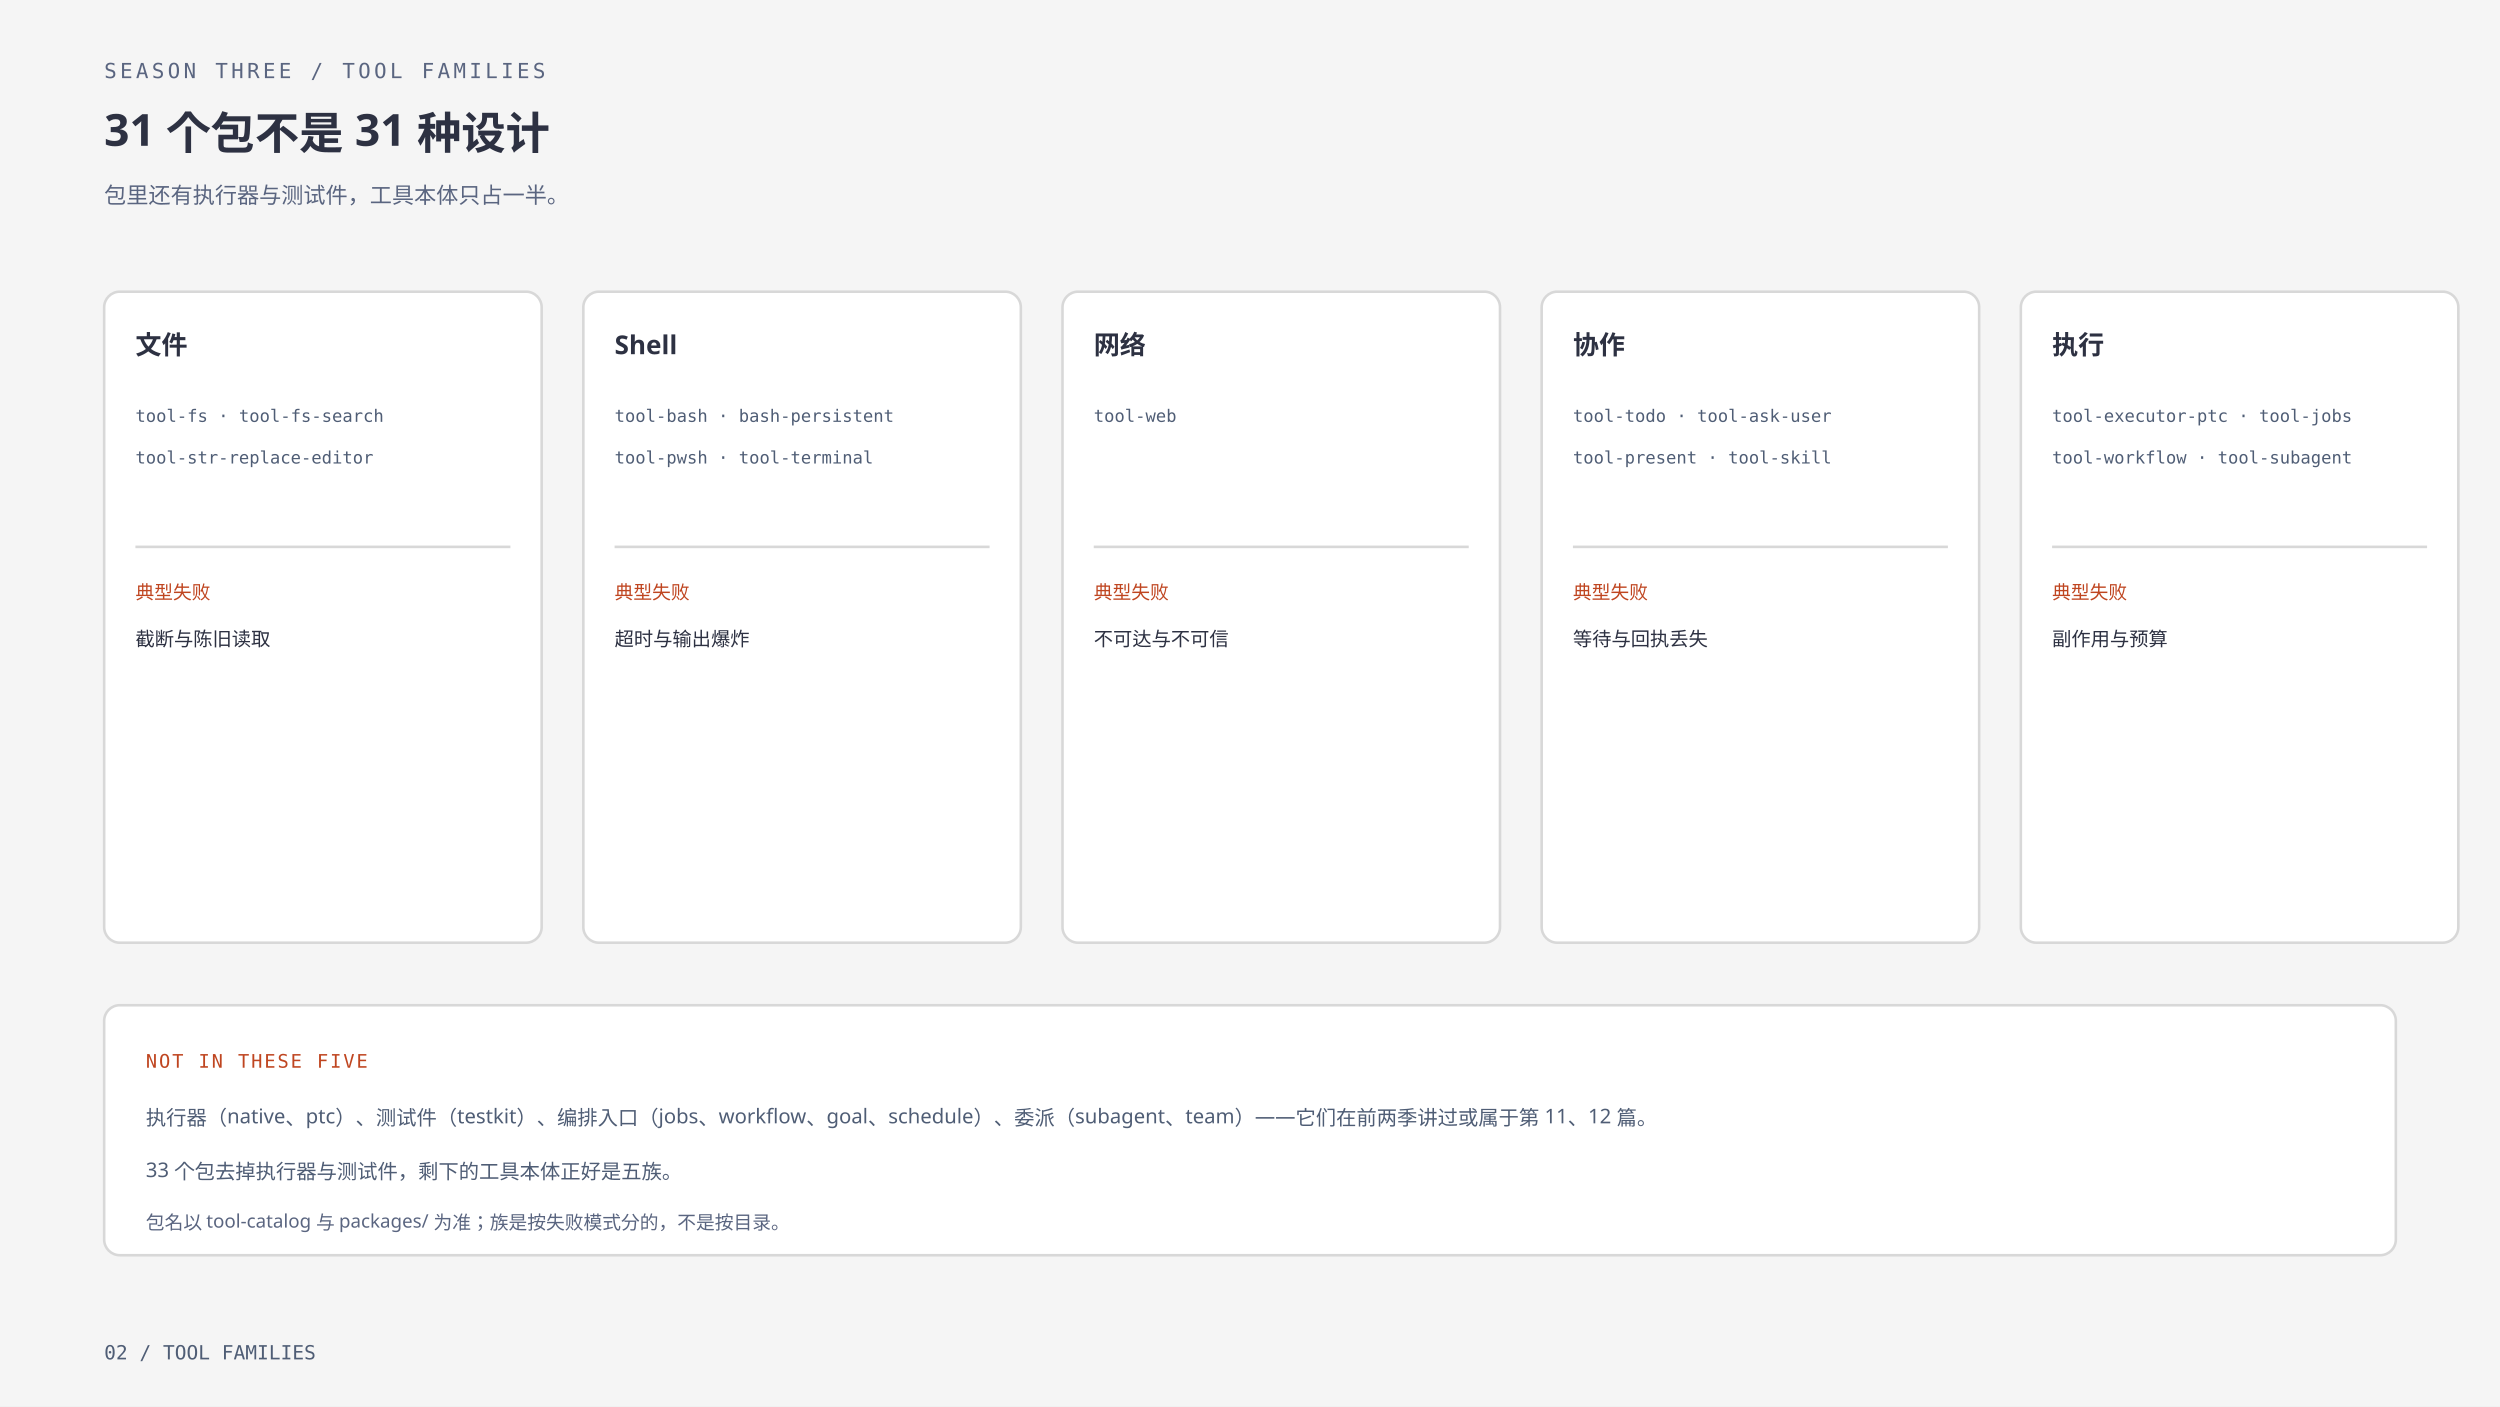
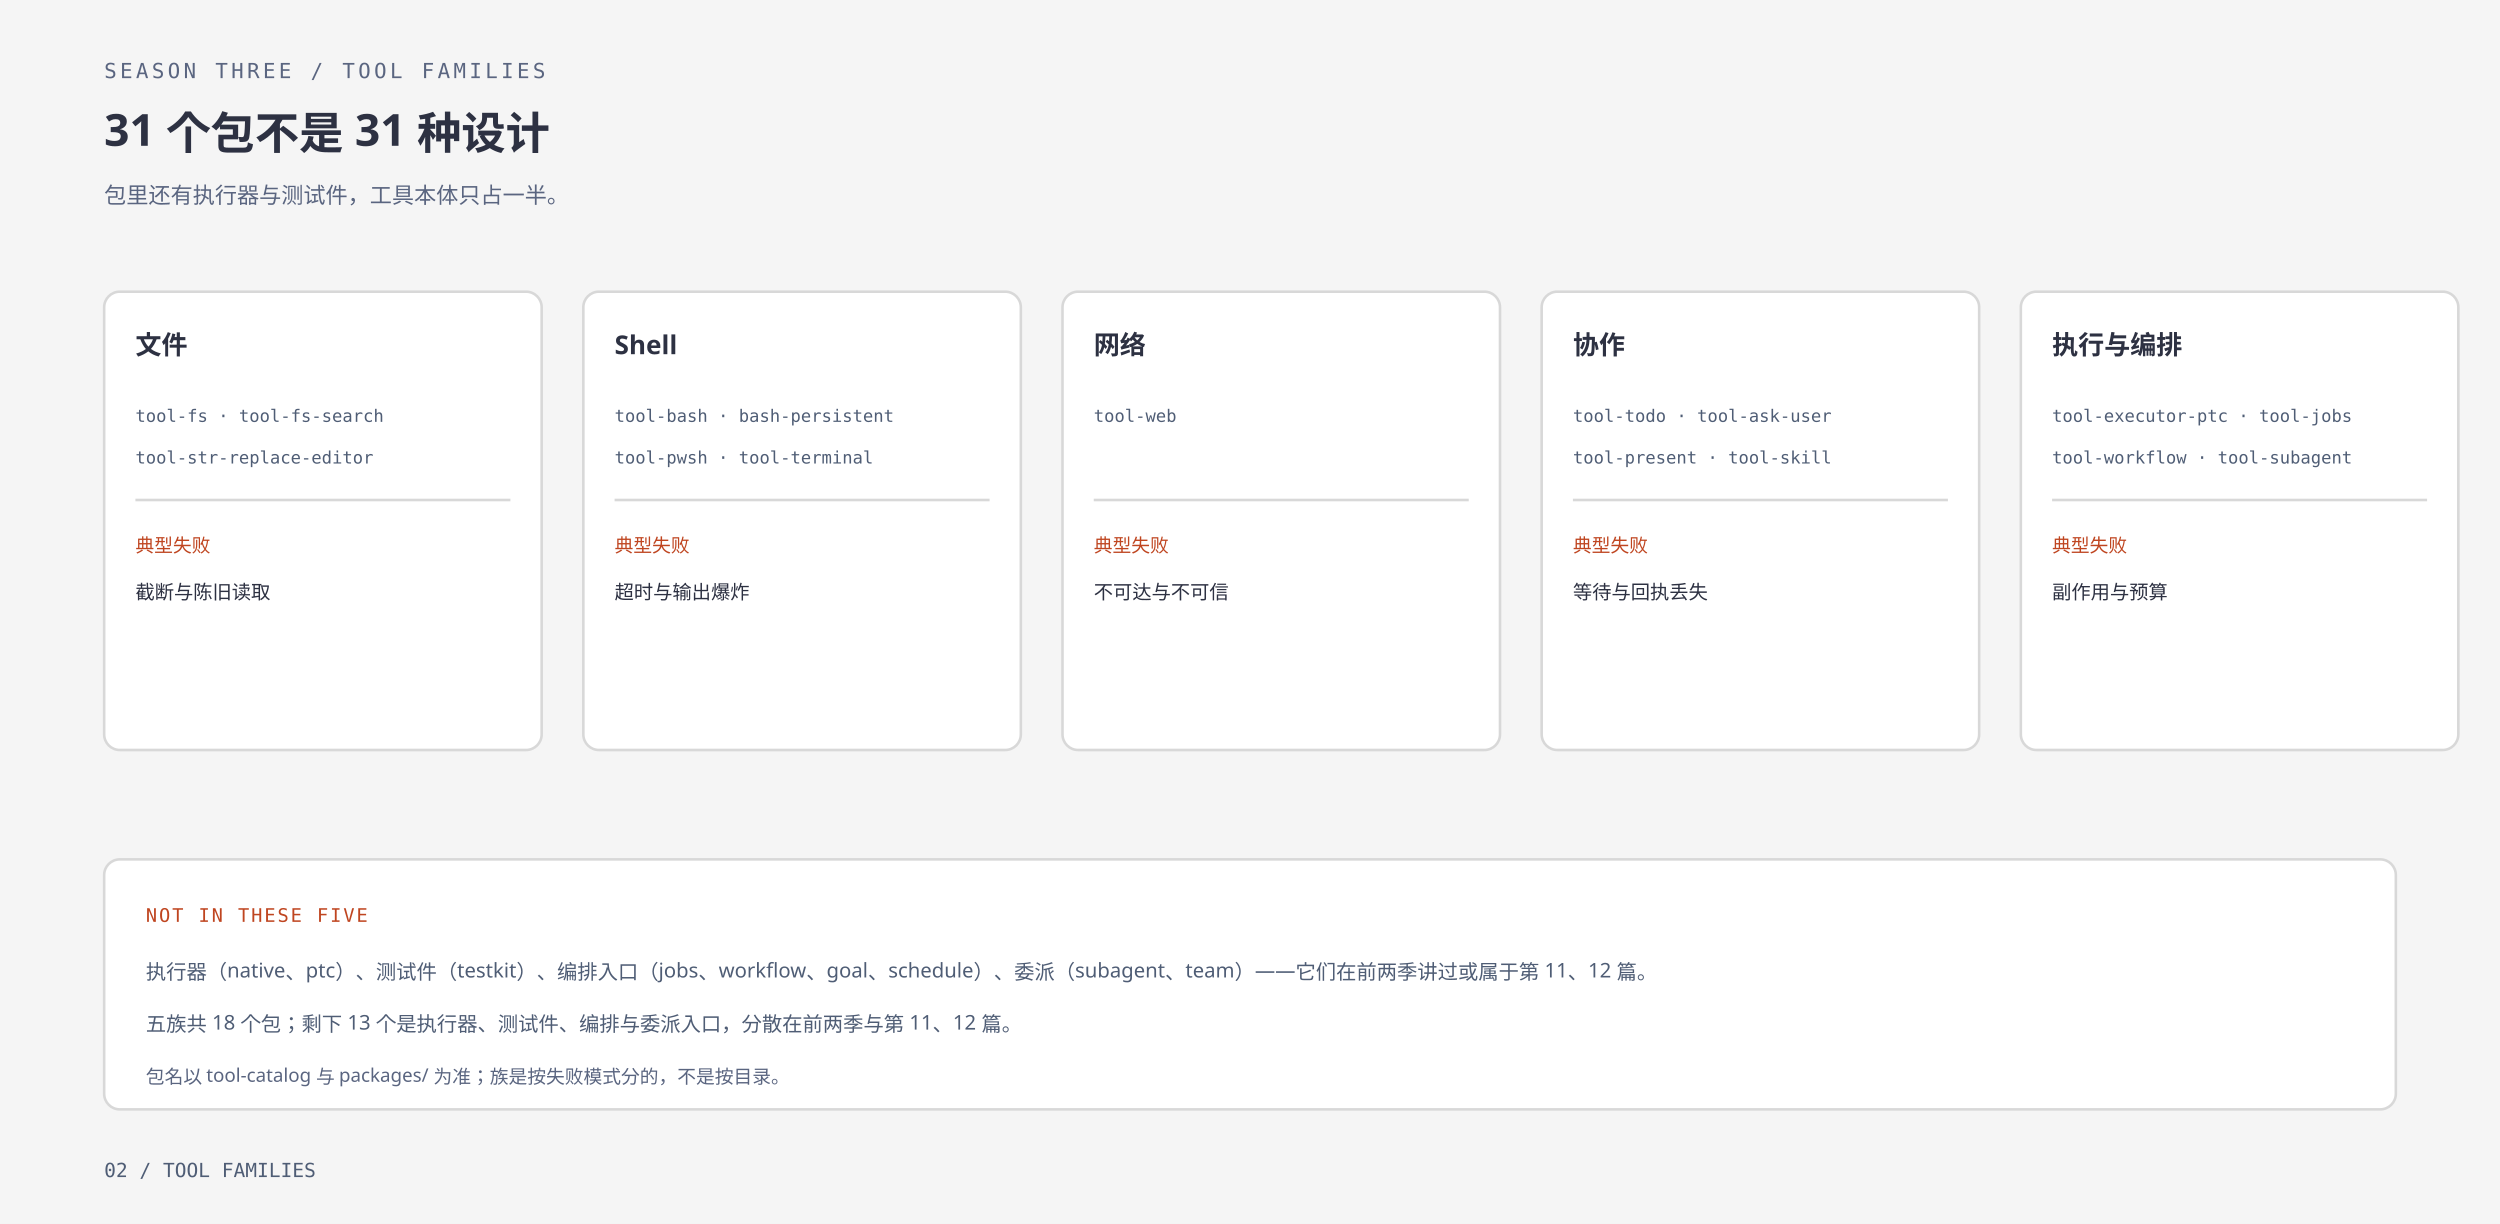
- <svg xmlns="http://www.w3.org/2000/svg" width="960" height="540" viewBox="0 0 960 540" role="img" aria-labelledby="f02-title f02-desc">
-   <rect width="960" height="540" fill="#f5f5f5" />
+ <svg xmlns="http://www.w3.org/2000/svg" width="960" height="470" viewBox="0 0 960 470" role="img" aria-labelledby="f02-title f02-desc">
+   <rect width="960" height="470" fill="#f5f5f5" />
  <text x="40" y="30" font-family="'Geist Mono','SF Mono',ui-monospace,monospace" font-size="8" letter-spacing="0.16em" fill="#5a6580">SEASON THREE / TOOL FAMILIES</text>
  <text x="40" y="56" font-family="'Geist','PingFang SC','Noto Sans SC',system-ui,sans-serif" font-size="17" font-weight="600" fill="#2d3142">31 个包不是 31 种设计</text>
  <text x="40" y="78" font-family="'Geist','PingFang SC','Noto Sans SC',system-ui,sans-serif" font-size="8.5" fill="#5a6580">包里还有执行器与测试件，工具本体只占一半。</text>
-   <rect x="40" y="112" width="168" height="250" rx="6" fill="#ffffff" stroke="#d8d8d8" />
+   <rect x="40" y="112" width="168" height="176" rx="6" fill="#ffffff" stroke="#d8d8d8" />
  <text x="52" y="136" font-family="'Geist','PingFang SC','Noto Sans SC',system-ui,sans-serif" font-size="10" font-weight="600" fill="#2d3142">文件</text>
  <text x="52" y="162" font-family="'Geist Mono','SF Mono',ui-monospace,monospace" font-size="6.6" fill="#4f5d75">tool-fs · tool-fs-search</text>
  <text x="52" y="178" font-family="'Geist Mono','SF Mono',ui-monospace,monospace" font-size="6.6" fill="#4f5d75">tool-str-replace-editor</text>
-   <line x1="52" y1="210" x2="196" y2="210" stroke="#d8d8d8" />
-   <text x="52" y="230" font-family="'Geist','PingFang SC','Noto Sans SC',system-ui,sans-serif" font-size="7.2" fill="#bf4520">典型失败</text>
-   <text x="52" y="248" font-family="'Geist','PingFang SC','Noto Sans SC',system-ui,sans-serif" font-size="7.4" fill="#2d3142">截断与陈旧读取</text>
-   <rect x="224" y="112" width="168" height="250" rx="6" fill="#ffffff" stroke="#d8d8d8" />
+   <line x1="52" y1="192" x2="196" y2="192" stroke="#d8d8d8" />
+   <text x="52" y="212" font-family="'Geist','PingFang SC','Noto Sans SC',system-ui,sans-serif" font-size="7.2" fill="#bf4520">典型失败</text>
+   <text x="52" y="230" font-family="'Geist','PingFang SC','Noto Sans SC',system-ui,sans-serif" font-size="7.4" fill="#2d3142">截断与陈旧读取</text>
+   <rect x="224" y="112" width="168" height="176" rx="6" fill="#ffffff" stroke="#d8d8d8" />
  <text x="236" y="136" font-family="'Geist','PingFang SC','Noto Sans SC',system-ui,sans-serif" font-size="10" font-weight="600" fill="#2d3142">Shell</text>
  <text x="236" y="162" font-family="'Geist Mono','SF Mono',ui-monospace,monospace" font-size="6.6" fill="#4f5d75">tool-bash · bash-persistent</text>
  <text x="236" y="178" font-family="'Geist Mono','SF Mono',ui-monospace,monospace" font-size="6.6" fill="#4f5d75">tool-pwsh · tool-terminal</text>
-   <line x1="236" y1="210" x2="380" y2="210" stroke="#d8d8d8" />
-   <text x="236" y="230" font-family="'Geist','PingFang SC','Noto Sans SC',system-ui,sans-serif" font-size="7.2" fill="#bf4520">典型失败</text>
-   <text x="236" y="248" font-family="'Geist','PingFang SC','Noto Sans SC',system-ui,sans-serif" font-size="7.4" fill="#2d3142">超时与输出爆炸</text>
-   <rect x="408" y="112" width="168" height="250" rx="6" fill="#ffffff" stroke="#d8d8d8" />
+   <line x1="236" y1="192" x2="380" y2="192" stroke="#d8d8d8" />
+   <text x="236" y="212" font-family="'Geist','PingFang SC','Noto Sans SC',system-ui,sans-serif" font-size="7.2" fill="#bf4520">典型失败</text>
+   <text x="236" y="230" font-family="'Geist','PingFang SC','Noto Sans SC',system-ui,sans-serif" font-size="7.4" fill="#2d3142">超时与输出爆炸</text>
+   <rect x="408" y="112" width="168" height="176" rx="6" fill="#ffffff" stroke="#d8d8d8" />
  <text x="420" y="136" font-family="'Geist','PingFang SC','Noto Sans SC',system-ui,sans-serif" font-size="10" font-weight="600" fill="#2d3142">网络</text>
  <text x="420" y="162" font-family="'Geist Mono','SF Mono',ui-monospace,monospace" font-size="6.6" fill="#4f5d75">tool-web</text>
-   <line x1="420" y1="210" x2="564" y2="210" stroke="#d8d8d8" />
-   <text x="420" y="230" font-family="'Geist','PingFang SC','Noto Sans SC',system-ui,sans-serif" font-size="7.2" fill="#bf4520">典型失败</text>
-   <text x="420" y="248" font-family="'Geist','PingFang SC','Noto Sans SC',system-ui,sans-serif" font-size="7.4" fill="#2d3142">不可达与不可信</text>
-   <rect x="592" y="112" width="168" height="250" rx="6" fill="#ffffff" stroke="#d8d8d8" />
+   <line x1="420" y1="192" x2="564" y2="192" stroke="#d8d8d8" />
+   <text x="420" y="212" font-family="'Geist','PingFang SC','Noto Sans SC',system-ui,sans-serif" font-size="7.2" fill="#bf4520">典型失败</text>
+   <text x="420" y="230" font-family="'Geist','PingFang SC','Noto Sans SC',system-ui,sans-serif" font-size="7.4" fill="#2d3142">不可达与不可信</text>
+   <rect x="592" y="112" width="168" height="176" rx="6" fill="#ffffff" stroke="#d8d8d8" />
  <text x="604" y="136" font-family="'Geist','PingFang SC','Noto Sans SC',system-ui,sans-serif" font-size="10" font-weight="600" fill="#2d3142">协作</text>
  <text x="604" y="162" font-family="'Geist Mono','SF Mono',ui-monospace,monospace" font-size="6.6" fill="#4f5d75">tool-todo · tool-ask-user</text>
  <text x="604" y="178" font-family="'Geist Mono','SF Mono',ui-monospace,monospace" font-size="6.6" fill="#4f5d75">tool-present · tool-skill</text>
-   <line x1="604" y1="210" x2="748" y2="210" stroke="#d8d8d8" />
-   <text x="604" y="230" font-family="'Geist','PingFang SC','Noto Sans SC',system-ui,sans-serif" font-size="7.2" fill="#bf4520">典型失败</text>
-   <text x="604" y="248" font-family="'Geist','PingFang SC','Noto Sans SC',system-ui,sans-serif" font-size="7.4" fill="#2d3142">等待与回执丢失</text>
-   <rect x="776" y="112" width="168" height="250" rx="6" fill="#ffffff" stroke="#d8d8d8" />
-   <text x="788" y="136" font-family="'Geist','PingFang SC','Noto Sans SC',system-ui,sans-serif" font-size="10" font-weight="600" fill="#2d3142">执行</text>
+   <line x1="604" y1="192" x2="748" y2="192" stroke="#d8d8d8" />
+   <text x="604" y="212" font-family="'Geist','PingFang SC','Noto Sans SC',system-ui,sans-serif" font-size="7.2" fill="#bf4520">典型失败</text>
+   <text x="604" y="230" font-family="'Geist','PingFang SC','Noto Sans SC',system-ui,sans-serif" font-size="7.4" fill="#2d3142">等待与回执丢失</text>
+   <rect x="776" y="112" width="168" height="176" rx="6" fill="#ffffff" stroke="#d8d8d8" />
+   <text x="788" y="136" font-family="'Geist','PingFang SC','Noto Sans SC',system-ui,sans-serif" font-size="10" font-weight="600" fill="#2d3142">执行与编排</text>
  <text x="788" y="162" font-family="'Geist Mono','SF Mono',ui-monospace,monospace" font-size="6.6" fill="#4f5d75">tool-executor-ptc · tool-jobs</text>
  <text x="788" y="178" font-family="'Geist Mono','SF Mono',ui-monospace,monospace" font-size="6.6" fill="#4f5d75">tool-workflow · tool-subagent</text>
-   <line x1="788" y1="210" x2="932" y2="210" stroke="#d8d8d8" />
-   <text x="788" y="230" font-family="'Geist','PingFang SC','Noto Sans SC',system-ui,sans-serif" font-size="7.2" fill="#bf4520">典型失败</text>
-   <text x="788" y="248" font-family="'Geist','PingFang SC','Noto Sans SC',system-ui,sans-serif" font-size="7.4" fill="#2d3142">副作用与预算</text>
-   <rect x="40" y="386" width="880" height="96" rx="6" fill="#ffffff" stroke="#d8d8d8" />
-   <text x="56" y="410" font-family="'Geist Mono','SF Mono',ui-monospace,monospace" font-size="7.2" letter-spacing="0.1em" fill="#bf4520">NOT IN THESE FIVE</text>
-   <text x="56" y="432" font-family="'Geist','PingFang SC','Noto Sans SC',system-ui,sans-serif" font-size="7.8" fill="#4f5d75">执行器（native、ptc）、测试件（testkit）、编排入口（jobs、workflow、goal、schedule）、委派（subagent、team）——它们在前两季讲过或属于第 11、12 篇。</text>
-   <text x="56" y="452" font-family="'Geist','PingFang SC','Noto Sans SC',system-ui,sans-serif" font-size="7.8" fill="#4f5d75">33 个包去掉执行器与测试件，剩下的工具本体正好是五族。</text>
-   <text x="56" y="472" font-family="'Geist','PingFang SC','Noto Sans SC',system-ui,sans-serif" font-size="7.2" fill="#5a6580">包名以 tool-catalog 与 packages/ 为准；族是按失败模式分的，不是按目录。</text>
-   <text x="40" y="522" font-family="'Geist Mono','SF Mono',ui-monospace,monospace" font-size="7.5" fill="#4f5d75">02 / TOOL FAMILIES</text>
+   <line x1="788" y1="192" x2="932" y2="192" stroke="#d8d8d8" />
+   <text x="788" y="212" font-family="'Geist','PingFang SC','Noto Sans SC',system-ui,sans-serif" font-size="7.2" fill="#bf4520">典型失败</text>
+   <text x="788" y="230" font-family="'Geist','PingFang SC','Noto Sans SC',system-ui,sans-serif" font-size="7.4" fill="#2d3142">副作用与预算</text>
+   <rect x="40" y="330" width="880" height="96" rx="6" fill="#ffffff" stroke="#d8d8d8" />
+   <text x="56" y="354" font-family="'Geist Mono','SF Mono',ui-monospace,monospace" font-size="7.2" letter-spacing="0.1em" fill="#bf4520">NOT IN THESE FIVE</text>
+   <text x="56" y="376" font-family="'Geist','PingFang SC','Noto Sans SC',system-ui,sans-serif" font-size="7.8" fill="#4f5d75">执行器（native、ptc）、测试件（testkit）、编排入口（jobs、workflow、goal、schedule）、委派（subagent、team）——它们在前两季讲过或属于第 11、12 篇。</text>
+   <text x="56" y="396" font-family="'Geist','PingFang SC','Noto Sans SC',system-ui,sans-serif" font-size="7.8" fill="#4f5d75">五族共 18 个包；剩下 13 个是执行器、测试件、编排与委派入口，分散在前两季与第 11、12 篇。</text>
+   <text x="56" y="416" font-family="'Geist','PingFang SC','Noto Sans SC',system-ui,sans-serif" font-size="7.2" fill="#5a6580">包名以 tool-catalog 与 packages/ 为准；族是按失败模式分的，不是按目录。</text>
+   <text x="40" y="452" font-family="'Geist Mono','SF Mono',ui-monospace,monospace" font-size="7.5" fill="#4f5d75">02 / TOOL FAMILIES</text>
</svg>
